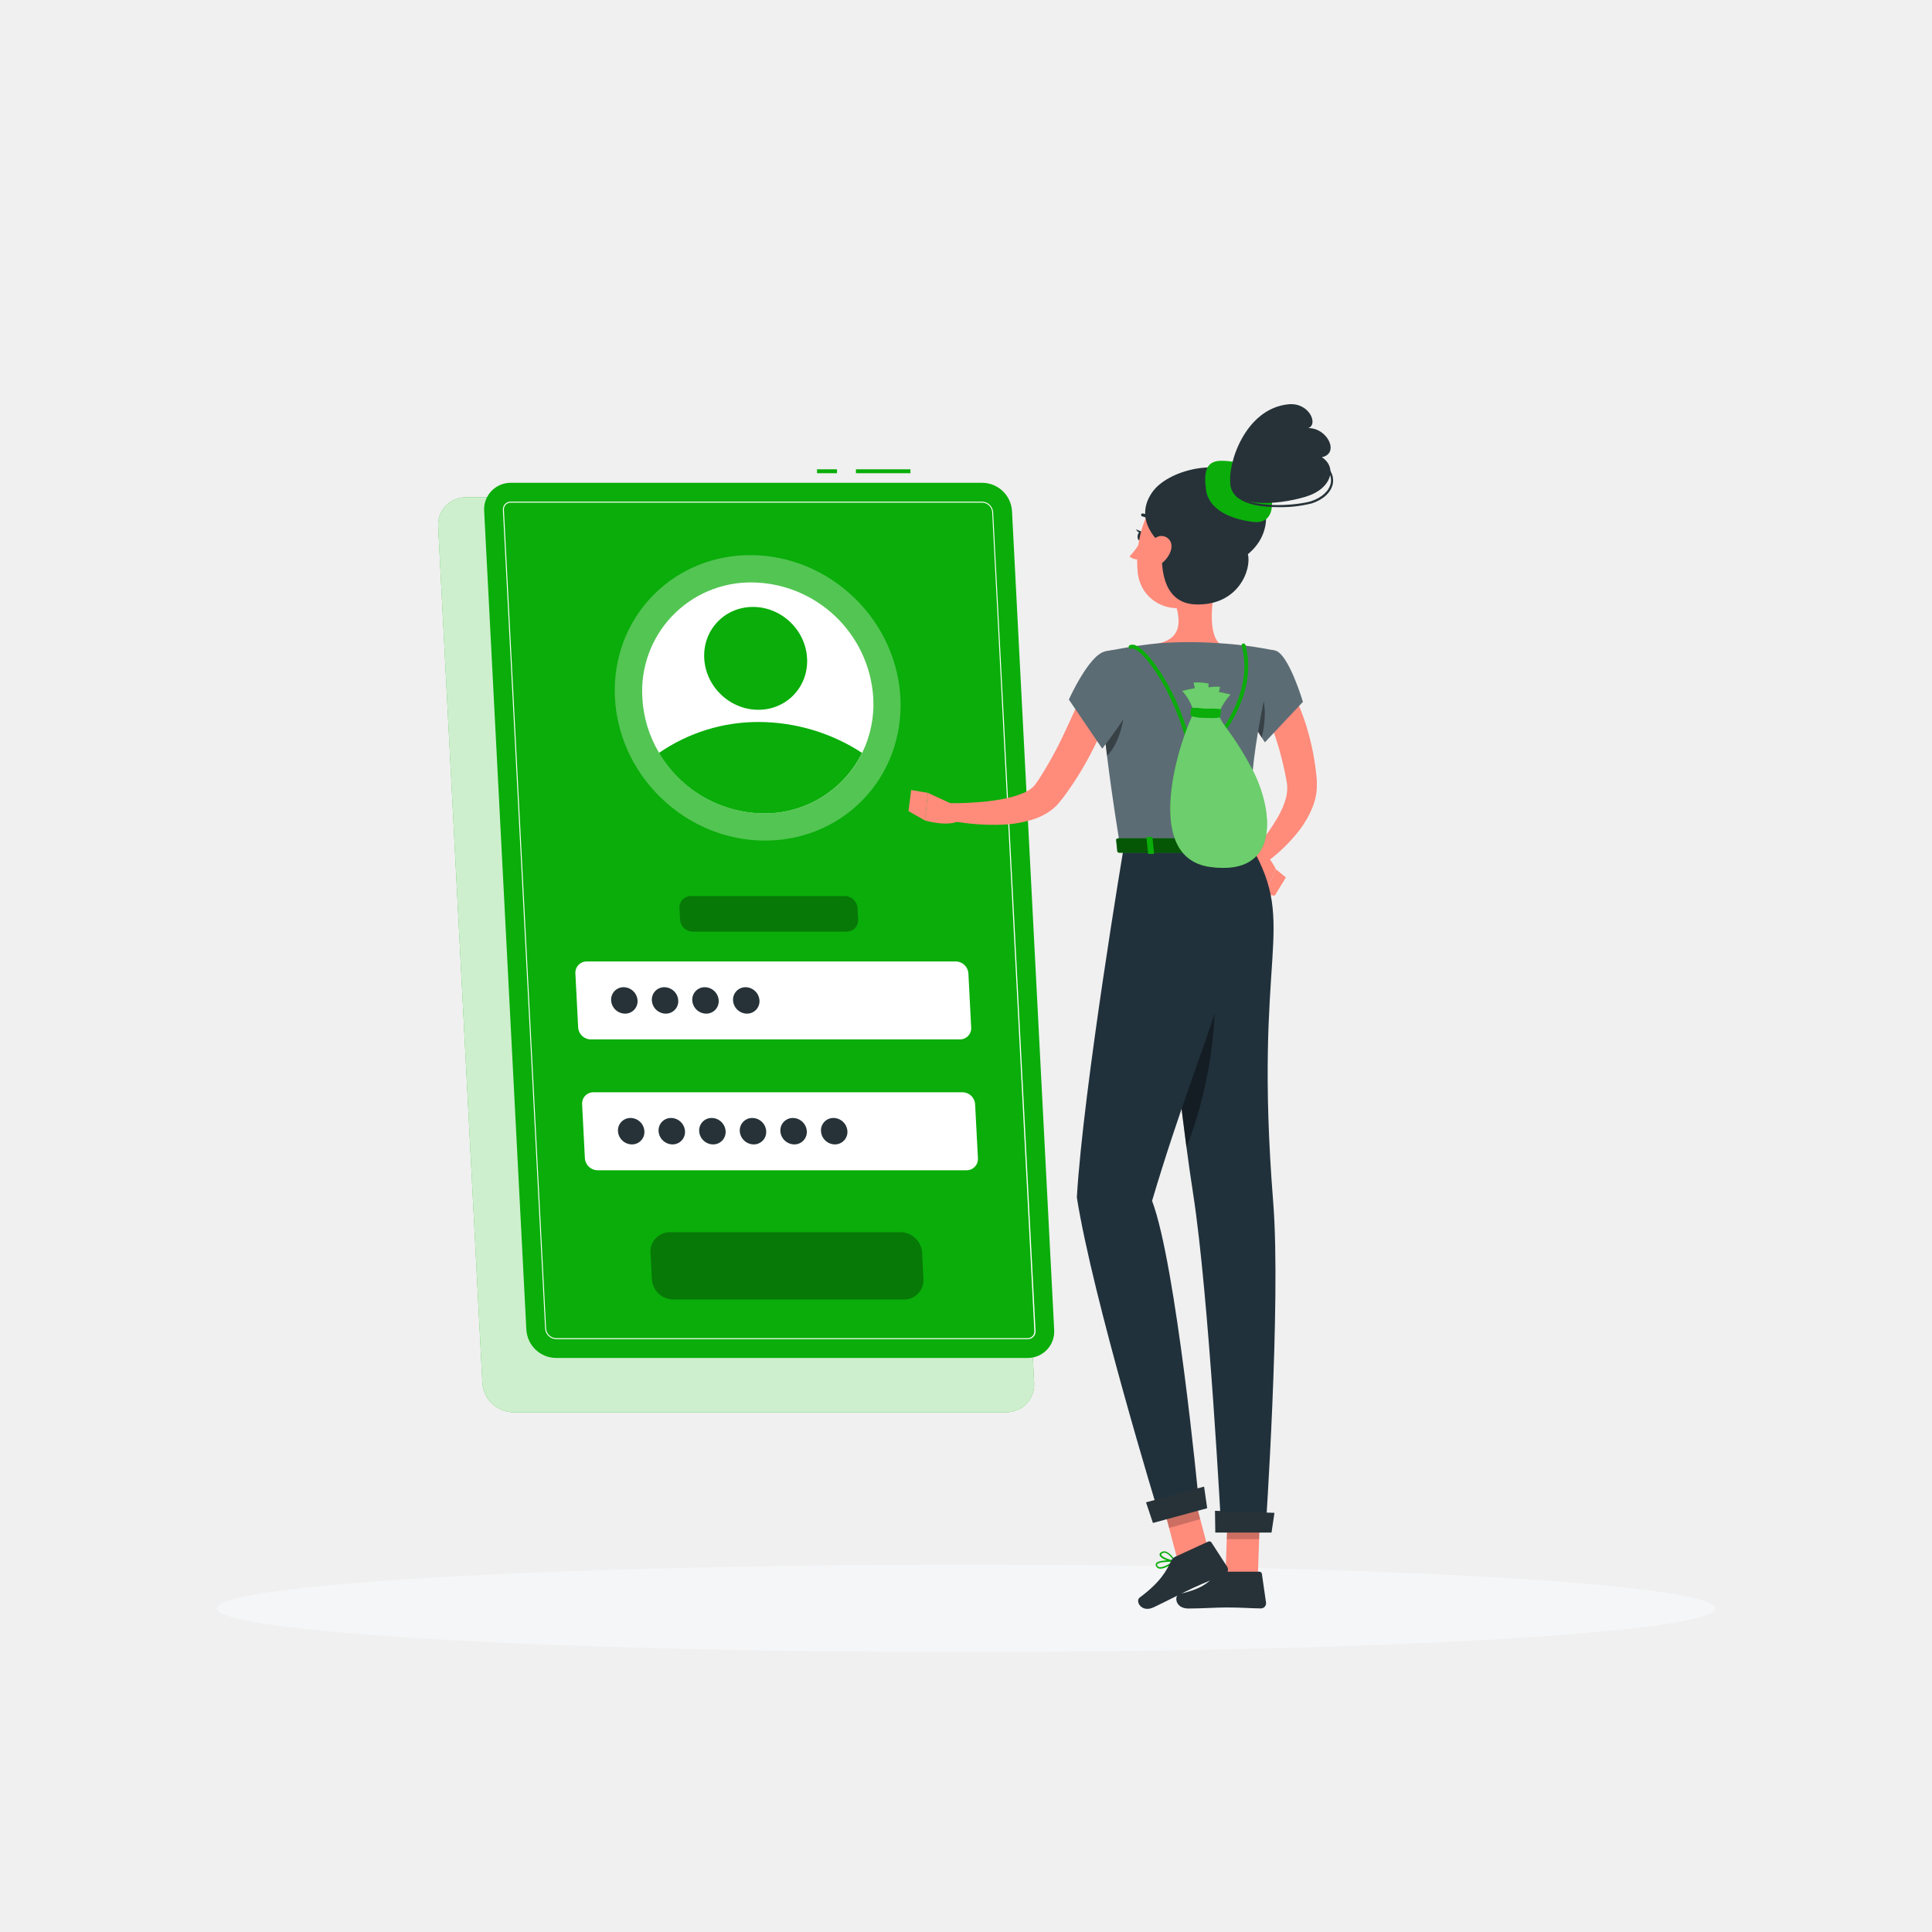
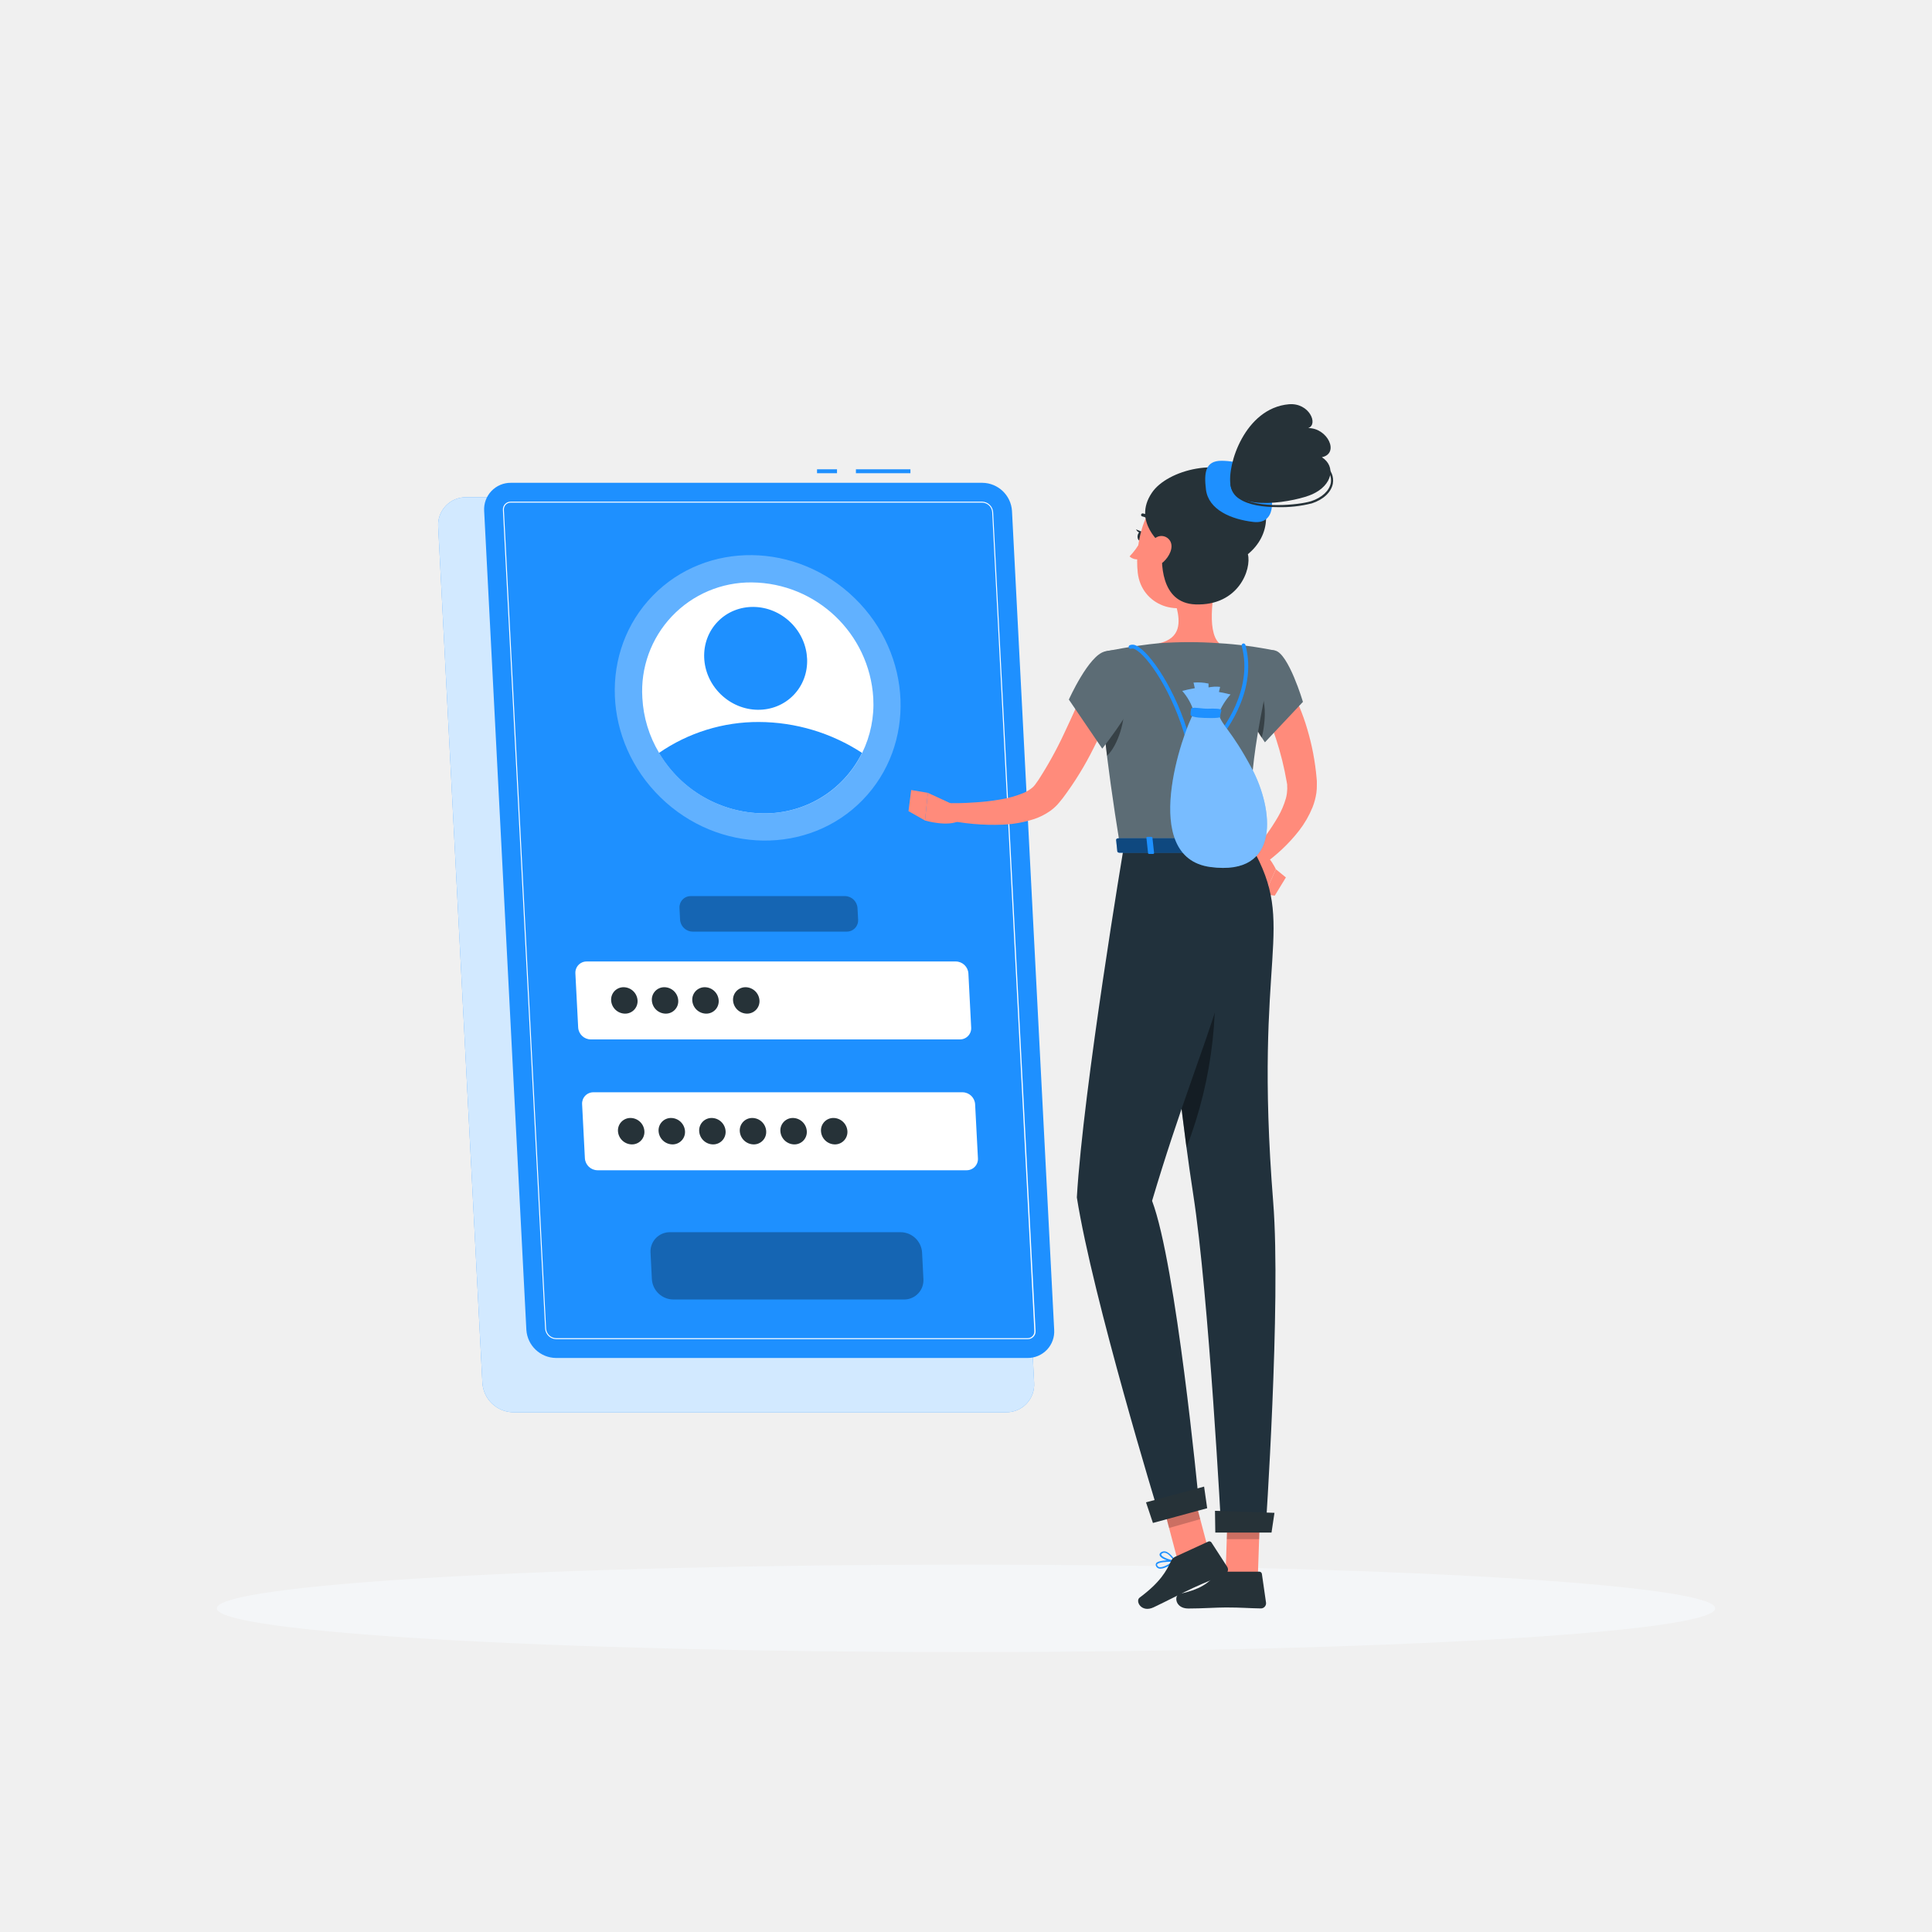
<svg xmlns="http://www.w3.org/2000/svg" width="394" height="394" fill="none">
  <path d="M197 336.917c84.381 0 152.785-3.993 152.785-8.92 0-4.926-68.404-8.92-152.785-8.92s-152.785 3.994-152.785 8.92c0 4.927 68.404 8.92 152.785 8.92z" fill="#F4F6F8" />
-   <path d="M205.203 288.014H104.678a6.406 6.406 0 01-6.304-6.02l-9.015-174.582a5.645 5.645 0 011.54-4.252 5.657 5.657 0 014.165-1.76H195.59a6.398 6.398 0 016.304 6.012l8.999 174.582a5.647 5.647 0 01-1.535 4.248 5.65 5.65 0 01-4.155 1.772z" fill="#0AAD0A" />
+   <path d="M205.203 288.014H104.678a6.406 6.406 0 01-6.304-6.02l-9.015-174.582a5.645 5.645 0 011.54-4.252 5.657 5.657 0 014.165-1.76H195.59a6.398 6.398 0 016.304 6.012l8.999 174.582a5.647 5.647 0 01-1.535 4.248 5.65 5.65 0 01-4.155 1.772z" fill="#1e90ff" />
  <path opacity=".8" d="M205.203 288.014H104.678a6.406 6.406 0 01-6.304-6.02l-9.015-174.582a5.645 5.645 0 011.54-4.252 5.657 5.657 0 014.165-1.76H195.59a6.398 6.398 0 016.304 6.012l8.999 174.582a5.647 5.647 0 01-1.535 4.248 5.65 5.65 0 01-4.155 1.772z" fill="#fff" />
-   <path d="M185.669 95.71h-11.118v.789h11.118v-.788zm-14.974 0h-4.074v.789h4.074v-.788zm38.836 181.225h-96.136a6.12 6.12 0 01-6.052-5.745l-8.605-166.977a5.404 5.404 0 015.461-5.752h96.136a6.12 6.12 0 016.044 5.752l8.604 166.977a5.404 5.404 0 01-1.471 4.064 5.398 5.398 0 01-3.981 1.681z" fill="#0AAD0A" />
+   <path d="M185.669 95.71h-11.118v.789h11.118v-.788zm-14.974 0h-4.074v.789h4.074v-.788zm38.836 181.225h-96.136a6.12 6.12 0 01-6.052-5.745l-8.605-166.977a5.404 5.404 0 015.461-5.752h96.136a6.12 6.12 0 016.044 5.752l8.604 166.977a5.404 5.404 0 01-1.471 4.064 5.398 5.398 0 01-3.981 1.681z" fill="#1e90ff" />
  <path d="M209.528 273.097h-96.136a2.3 2.3 0 01-2.215-2.112l-8.612-166.969a1.57 1.57 0 011.623-1.71h96.136a2.302 2.302 0 012.206 2.112l8.653 166.969a1.573 1.573 0 01-1.616 1.71h-.039zm-105.34-170.594a1.405 1.405 0 00-1.056.426 1.446 1.446 0 00-.37 1.079l8.605 166.969a2.102 2.102 0 002.017 1.923h96.136a1.373 1.373 0 001.048-.425 1.392 1.392 0 00.37-1.08l-8.597-166.969a2.092 2.092 0 00-2.009-1.923h-96.144z" fill="#fff" />
  <path opacity=".3" d="M175.904 163.16c10.935-11.221 10.223-29.649-1.59-41.16-11.813-11.512-30.253-11.747-41.187-.527-10.935 11.221-10.223 29.649 1.59 41.16 11.813 11.512 30.253 11.747 41.187.527z" fill="#fff" />
  <path d="M178.089 142.321a22.622 22.622 0 01-2.261 11.221 22.119 22.119 0 01-20.071 12.332 25.017 25.017 0 01-21.339-12.332 24.256 24.256 0 01-3.42-11.221 22.129 22.129 0 016.03-16.645 22.142 22.142 0 0116.302-6.901 25.066 25.066 0 0124.759 23.546z" fill="#fff" />
-   <path d="M175.804 153.542a22.124 22.124 0 01-20.07 12.332 25.024 25.024 0 01-21.339-12.332 35.579 35.579 0 0120.377-6.304 38.719 38.719 0 0121.032 6.304zm-13.991-11.769c3.939-4.042 3.681-10.683-.576-14.832-4.258-4.149-10.903-4.235-14.842-.193-3.94 4.043-3.682 10.683.576 14.832 4.257 4.149 10.902 4.236 14.842.193z" fill="#0AAD0A" />
+   <path d="M175.804 153.542a22.124 22.124 0 01-20.07 12.332 25.024 25.024 0 01-21.339-12.332 35.579 35.579 0 0120.377-6.304 38.719 38.719 0 0121.032 6.304zm-13.991-11.769c3.939-4.042 3.681-10.683-.576-14.832-4.258-4.149-10.903-4.235-14.842-.193-3.94 4.043-3.682 10.683.576 14.832 4.257 4.149 10.902 4.236 14.842.193z" fill="#1e90ff" />
  <path d="M195.746 211.972h-75.277a2.593 2.593 0 01-2.561-2.435l-.568-11.032a2.29 2.29 0 011.393-2.248c.29-.122.602-.183.916-.179h75.278a2.596 2.596 0 012.561 2.427l.567 11.032a2.277 2.277 0 01-.622 1.722 2.282 2.282 0 01-1.687.713z" fill="#fff" />
  <path opacity=".3" d="M172.7 189.987h-31.442a2.592 2.592 0 01-2.568-2.443l-.119-2.364a2.297 2.297 0 01.622-1.722 2.291 2.291 0 011.687-.713h31.433a2.593 2.593 0 012.561 2.435l.127 2.364a2.306 2.306 0 01-1.387 2.255 2.3 2.3 0 01-.914.188zm11.694 75.025h-47.099a4.424 4.424 0 01-4.358-4.145l-.275-5.437a3.93 3.93 0 011.079-2.919 3.947 3.947 0 012.861-1.226h47.083a4.42 4.42 0 014.357 4.145l.276 5.437a3.936 3.936 0 01-3.924 4.145z" fill="#000" />
  <path d="M197.125 238.654H121.84a2.601 2.601 0 01-2.561-2.435l-.568-11.032a2.294 2.294 0 012.309-2.435h75.278a2.595 2.595 0 012.561 2.435l.575 11.032a2.3 2.3 0 01-2.309 2.435z" fill="#fff" />
  <path d="M130.02 204.021a2.52 2.52 0 01-.148 1.025 2.525 2.525 0 01-1.396 1.47 2.538 2.538 0 01-1.017.2 2.87 2.87 0 01-2.829-2.695 2.545 2.545 0 01.688-1.905 2.534 2.534 0 011.866-.79 2.878 2.878 0 012.836 2.695zm8.297 0a2.518 2.518 0 01-.688 1.905 2.525 2.525 0 01-1.865.79 2.862 2.862 0 01-2.829-2.695 2.528 2.528 0 012.553-2.695 2.865 2.865 0 011.947.789c.525.501.84 1.182.882 1.906zm8.25 0a2.535 2.535 0 01-.688 1.905 2.534 2.534 0 01-1.865.79 2.874 2.874 0 01-2.837-2.695 2.54 2.54 0 012.561-2.695 2.871 2.871 0 012.829 2.695zm8.316 0a2.524 2.524 0 01-.69 1.903 2.543 2.543 0 01-1.863.792 2.877 2.877 0 01-2.837-2.695 2.542 2.542 0 012.553-2.695 2.878 2.878 0 012.837 2.695zm-23.469 26.666a2.527 2.527 0 01-2.553 2.695 2.878 2.878 0 01-2.837-2.695 2.542 2.542 0 012.561-2.695 2.863 2.863 0 012.829 2.695zm8.282 0a2.524 2.524 0 01-.69 1.903 2.543 2.543 0 01-1.863.792 2.876 2.876 0 01-2.837-2.695 2.528 2.528 0 012.553-2.695 2.878 2.878 0 012.837 2.695zm8.281 0a2.52 2.52 0 01-.148 1.025 2.525 2.525 0 01-1.396 1.47 2.538 2.538 0 01-1.017.2 2.862 2.862 0 01-2.829-2.695 2.545 2.545 0 01.688-1.905 2.534 2.534 0 011.866-.79 2.878 2.878 0 012.836 2.695zm8.277 0a2.52 2.52 0 01-1.538 2.495 2.525 2.525 0 01-1.015.2 2.876 2.876 0 01-2.837-2.695 2.554 2.554 0 01.693-1.906 2.55 2.55 0 011.868-.789 2.865 2.865 0 011.947.789c.525.501.84 1.182.882 1.906zm8.281 0a2.527 2.527 0 01-2.553 2.695 2.878 2.878 0 01-2.836-2.695 2.524 2.524 0 01.69-1.903 2.535 2.535 0 011.863-.792 2.878 2.878 0 012.836 2.695zm8.282 0a2.54 2.54 0 01-2.561 2.695 2.869 2.869 0 01-2.829-2.695 2.528 2.528 0 012.553-2.695 2.879 2.879 0 012.837 2.695z" fill="#263238" />
  <path d="M262.404 139.177c.197.299.299.457.425.669l.355.584c.228.394.433.787.63 1.174.394.788.788 1.576 1.103 2.364a43.34 43.34 0 011.702 4.799 50.234 50.234 0 011.876 9.881l.055.623c.007.126.007.252 0 .378v.417c.013.548-.019 1.097-.095 1.64a13.479 13.479 0 01-.788 2.939 20.351 20.351 0 01-2.726 4.728 33.828 33.828 0 01-7.336 6.942l-2.175-2.545a45.2 45.2 0 005.232-7.242 16.549 16.549 0 001.576-3.719 7.52 7.52 0 00.26-1.687 3.73 3.73 0 000-.732v-.166a1.02 1.02 0 000-.221l-.094-.551a62.519 62.519 0 00-2.144-8.668c-.457-1.411-1.016-2.774-1.576-4.106a30.112 30.112 0 00-.906-1.954l-.489-.93-.244-.433-.205-.347 5.564-3.837z" fill="#FF8B7B" />
  <path d="M255.074 176.331l2.853 6.028 2.261-5.098s-2.009-4.413-4.728-4.003l-.386 3.073z" fill="#FF8B7B" />
  <path d="M259.967 182.658l2.269-3.719-2.049-1.678-2.261 5.098 2.041.299z" fill="#FF8B7B" />
-   <path d="M247.138 321.677a8.074 8.074 0 001.75-.236.177.177 0 00.076-.047.183.183 0 00.042-.079.158.158 0 00-.071-.158c-.228-.149-2.23-1.442-3.002-1.095a.537.537 0 00-.307.441.891.891 0 00.26.788c.357.276.802.413 1.252.386zm1.301-.465c-1.143.237-2.01.197-2.364-.11a.606.606 0 01-.166-.559c0-.134.079-.174.134-.197.426-.189 1.584.37 2.396.866z" fill="#0AAD0A" />
-   <path d="M248.848 321.441h.079a.184.184 0 00.057-.061.179.179 0 00.022-.081c0-.079 0-1.978-.725-2.616a.819.819 0 00-.662-.205.545.545 0 00-.528.433c-.15.749 1.048 2.167 1.678 2.53h.079zm-1.127-2.671a.476.476 0 01.347.134c.416.612.631 1.339.615 2.08-.631-.504-1.379-1.576-1.285-2.025 0-.071.055-.166.252-.189h.071zm-8.019-.308a.164.164 0 00.034-.08.158.158 0 00-.01-.086.167.167 0 00-.054-.069.166.166 0 00-.081-.033c-.323 0-3.152-.134-3.798.56v.047a.494.494 0 00-.071.489.875.875 0 00.575.575c.915.284 2.53-.749 3.412-1.387l-.007-.016zm-3.672.497c.354-.379 1.914-.481 3.081-.465-1.222.835-2.238 1.229-2.75 1.071a.562.562 0 01-.379-.378.213.213 0 010-.197l.048-.031z" fill="#0AAD0A" />
-   <path d="M239.702 318.462a.176.176 0 000-.157c-.04-.063-.922-1.576-1.962-1.891a1.14 1.14 0 00-.899.11c-.378.22-.402.481-.354.646.205.733 2.214 1.379 3.081 1.371a.15.15 0 00.077-.022.149.149 0 00.057-.057zm-2.829-1.576a.682.682 0 01.15-.11.783.783 0 01.661-.087c.686.182 1.324 1.064 1.616 1.498-.938-.103-2.364-.678-2.482-1.119a.18.18 0 01.055-.19v.008z" fill="#0AAD0A" />
+   <path d="M247.138 321.677a8.074 8.074 0 001.75-.236.177.177 0 00.076-.047.183.183 0 00.042-.079.158.158 0 00-.071-.158c-.228-.149-2.23-1.442-3.002-1.095a.537.537 0 00-.307.441.891.891 0 00.26.788c.357.276.802.413 1.252.386zm1.301-.465c-1.143.237-2.01.197-2.364-.11a.606.606 0 01-.166-.559c0-.134.079-.174.134-.197.426-.189 1.584.37 2.396.866z" fill="#1e90ff" />
+   <path d="M248.848 321.441h.079a.184.184 0 00.057-.061.179.179 0 00.022-.081c0-.079 0-1.978-.725-2.616a.819.819 0 00-.662-.205.545.545 0 00-.528.433c-.15.749 1.048 2.167 1.678 2.53h.079zm-1.127-2.671a.476.476 0 01.347.134c.416.612.631 1.339.615 2.08-.631-.504-1.379-1.576-1.285-2.025 0-.071.055-.166.252-.189h.071zm-8.019-.308a.164.164 0 00.034-.08.158.158 0 00-.01-.086.167.167 0 00-.054-.069.166.166 0 00-.081-.033c-.323 0-3.152-.134-3.798.56v.047a.494.494 0 00-.071.489.875.875 0 00.575.575c.915.284 2.53-.749 3.412-1.387l-.007-.016zm-3.672.497c.354-.379 1.914-.481 3.081-.465-1.222.835-2.238 1.229-2.75 1.071a.562.562 0 01-.379-.378.213.213 0 010-.197l.048-.031z" fill="#1e90ff" />
+   <path d="M239.702 318.462a.176.176 0 000-.157c-.04-.063-.922-1.576-1.962-1.891a1.14 1.14 0 00-.899.11c-.378.22-.402.481-.354.646.205.733 2.214 1.379 3.081 1.371a.15.15 0 00.077-.022.149.149 0 00.057-.057zm-2.829-1.576a.682.682 0 01.15-.11.783.783 0 01.661-.087c.686.182 1.324 1.064 1.616 1.498-.938-.103-2.364-.678-2.482-1.119a.18.18 0 01.055-.19v.008z" fill="#1e90ff" />
  <path d="M248.375 116.096c-.788 3.94-2.49 12.458.244 15.074 0 0-1.072 3.94-8.345 3.94-8.006 0-3.822-3.94-3.822-3.94 4.366-1.04 4.255-4.286 3.491-7.328l8.432-7.746z" fill="#FF8B7B" />
  <path d="M235.045 106.861a.43.43 0 00.134 0 .32.32 0 00.16-.183.323.323 0 00-.018-.243 3.1 3.1 0 00-2.269-1.733.321.321 0 00-.347.275.313.313 0 00.067.23.312.312 0 00.209.117 2.47 2.47 0 011.781 1.395.313.313 0 00.283.142z" fill="#263238" />
  <path d="M232.656 110.32a14.365 14.365 0 01-2.301 3.152 2.297 2.297 0 001.837.583l.464-3.735z" fill="#FF8B7B" />
  <path d="M233.248 109.43c-.064.528-.402.922-.741.882-.339-.039-.575-.504-.512-1.032.063-.528.401-.922.788-.883.386.04.52.505.465 1.033z" fill="#263238" />
  <path d="M232.885 108.445l-1.213-.489s.512 1.04 1.213.489z" fill="#263238" />
  <path d="M246.659 316.965l-6.43 1.497-3.909-14.783 6.43-1.497 3.909 14.783zm9.866 4.318h-6.595l.512-15.279h6.603l-.52 15.279z" fill="#FF8B7B" />
  <path d="M249.4 320.519h7.415a.528.528 0 01.528.457l.843 5.863a1.058 1.058 0 01-.622 1.084c-.137.06-.284.091-.434.09-2.584-.039-3.829-.197-7.092-.197-2.009 0-4.94.213-7.706.213s-2.924-2.743-1.765-2.987c5.169-1.119 5.988-2.648 7.73-4.113a1.71 1.71 0 011.103-.41z" fill="#263238" />
  <path d="M239.661 317.477l6.738-3.097a.52.52 0 01.662.19l3.222 4.98a1.051 1.051 0 01.098.857 1.053 1.053 0 01-.217.384 1.053 1.053 0 01-.353.264c-2.364 1.04-3.562 1.426-6.525 2.789-1.82.836-5.516 2.758-8.022 3.94-2.506 1.182-3.798-1.268-2.852-1.978 4.231-3.152 5.445-5.413 6.414-7.47.164-.379.461-.684.835-.859z" fill="#263238" />
  <path opacity=".2" d="M236.32 303.679l2.096 7.928 6.352-1.805-2.01-7.62-6.438 1.497zm20.723 2.325h-6.603l-.26 7.88h6.603l.26-7.88z" fill="#000" />
  <path d="M260.04 132.668c2.742.606 5.673 10.464 5.673 10.464l-7.753 8.251s-6.438-9.267-5.122-12.671c1.331-3.554 3.932-6.753 7.202-6.044z" fill="#5C6C75" />
  <path opacity=".4" d="M255.659 138.948c-1.387-1.269-2.325-.89-2.963.118-.63 2.932 3.105 9.07 4.61 11.395.693-2.774 1.489-8.621-1.647-11.513z" fill="#000" />
  <path d="M225.296 132.865s-3.152 1.103 3.152 39.833h26.792c-.449-10.906-.465-17.635 4.728-40.03a79.071 79.071 0 00-11.387-1.498 84.895 84.895 0 00-12.167 0c-5.192.481-11.118 1.695-11.118 1.695z" fill="#5C6C75" />
  <path opacity=".4" d="M225.051 147.726c.173 1.884.402 4.003.701 6.399 2.199-1.978 3.995-7.604 3.333-10.882a19.357 19.357 0 00-4.034 4.483z" fill="#000" />
  <path d="M227.92 141.84a116.716 116.716 0 01-4.878 10.677 65.516 65.516 0 01-6.304 10.244l-.504.623-.252.307c-.087.103-.158.197-.292.339a9.813 9.813 0 01-1.576 1.387 12.806 12.806 0 01-3.294 1.639 24.045 24.045 0 01-6.304 1.119 46.787 46.787 0 01-11.946-1.064l.434-3.309c1.812 0 3.711 0 5.516-.15a44.386 44.386 0 005.405-.599 21.293 21.293 0 004.839-1.355 7.25 7.25 0 001.741-1.056c.202-.169.384-.359.544-.568l.158-.212.181-.26.37-.521a78.139 78.139 0 005.272-9.542 277.682 277.682 0 004.594-10.244l6.296 2.545z" fill="#FF8B7B" />
  <path d="M225.297 132.865c-3.286.788-7.32 9.802-7.32 9.802l6.808 10.008s9.07-11.418 7.99-14.901c-1.103-3.633-3.467-5.886-7.478-4.909z" fill="#5C6C75" />
  <path d="M194.893 164.306l-5.681-2.624-.567 5.65s4.728 1.395 7.092 0l-.844-3.026z" fill="#FF8B7B" />
  <path d="M185.817 161.115l-.544 4.302 3.373 1.915.567-5.65-3.396-.567zm65.411-51.299c-1.206 6.438-1.576 9.196-5.264 12.119-5.516 4.397-13.199 1.513-13.94-5.153-.678-6.005 1.403-15.524 8.077-17.336a8.928 8.928 0 0111.127 10.37z" fill="#FF8B7B" />
  <path d="M237.083 111.171c-.37 3.286-.512 11.82 6.706 12.088 8.833.323 11.481-7.226 10.693-10.244 4.602-3.743 5.264-10.181.095-15.106-5.17-4.925-16.548-2.175-19.7 2.624-3.996 5.949 2.206 10.638 2.206 10.638z" fill="#263238" />
-   <path d="M245.933 99.824c-.425-3.467-.094-5.855 3.152-5.855 3.247 0 7.675 1.174 9.299 4.492 1.623 3.317 1.757 8.51-2.774 7.982-4.531-.528-9.165-2.474-9.677-6.62z" fill="#0AAD0A" />
+   <path d="M245.933 99.824c-.425-3.467-.094-5.855 3.152-5.855 3.247 0 7.675 1.174 9.299 4.492 1.623 3.317 1.757 8.51-2.774 7.982-4.531-.528-9.165-2.474-9.677-6.62z" fill="#1e90ff" />
  <path d="M250.963 98.989c-.788-4.13 2.907-15.76 11.883-16.548 4.16-.355 6.083 4.12 3.94 4.861 3.94-.047 6.461 5.162 2.789 5.942 2.9 1.86 2.183 5.674-1.954 7.549-3.081 1.418-15.594 3.916-16.658-1.804z" fill="#263238" />
  <path d="M260.551 103.425c-2.891 0-5.91-.425-7.785-1.678a3.865 3.865 0 01-1.852-2.995.205.205 0 01.259-.206.192.192 0 01.117.099c.011.024.017.05.018.076a3.518 3.518 0 001.679 2.703c3.569 2.364 11.82 1.576 14.389.788 2.222-.725 3.727-2.136 4.026-3.76a3.259 3.259 0 00-1.316-3.151.182.182 0 01-.059-.138.183.183 0 01.059-.138.199.199 0 01.276 0 3.67 3.67 0 011.458 3.57c-.323 1.773-1.923 3.286-4.287 4.058-2.281.575-4.63.835-6.982.772z" fill="#263238" />
  <path d="M235.076 110.32a4.846 4.846 0 00-.843 3.554c.26 1.655 1.867 1.765 3.034.709 1.166-1.056 2.182-2.963 1.323-4.334a2.062 2.062 0 00-2.778-.663c-.304.178-.557.43-.736.734z" fill="#FF8B7B" />
  <path d="M235.523 172.698s3.83 45.302 7.809 70.833c3.208 20.622 5.745 68.824 5.745 68.824h8.999s3.199-46.76 1.576-67.153c-4.121-51.614 5.075-55.822-4.389-72.496l-19.74-.008z" fill="#21313C" />
  <path opacity=".4" d="M246.854 189.821a43.975 43.975 0 00-8.502 12.829c1.048 10.181 2.293 21.481 3.616 31.378a86.972 86.972 0 004.886-44.207z" fill="#000" />
  <path d="M229.227 172.414s-8.313 49.479-9.622 71.779c3.263 20.622 16.611 64.214 16.611 64.214l8.188-2.97s-4.531-47.532-9.456-60.542c11.087-37.328 19.235-46.768 16.863-72.197-5.681 0-22.584-.284-22.584-.284z" fill="#21313C" />
  <path d="M235.121 310.582l11.064-3.002-.63-4.413-11.844 3.207 1.41 4.208zm12.719 1.955h11.466l.599-4.019-12.128-.41.063 4.429z" fill="#263238" />
-   <path d="M255.658 171.122l1.206 2.403c.094.19-.126.379-.434.379h-28.115c-.237 0-.442-.118-.457-.276l-.245-2.364c0-.166.197-.307.457-.307h27.147a.497.497 0 01.441.165z" fill="#0AAD0A" />
+   <path d="M255.658 171.122l1.206 2.403c.094.19-.126.379-.434.379h-28.115c-.237 0-.442-.118-.457-.276l-.245-2.364c0-.166.197-.307.457-.307h27.147a.497.497 0 01.441.165z" fill="#1e90ff" />
  <path opacity=".5" d="M255.658 171.122l1.206 2.403c.094.19-.126.379-.434.379h-28.115c-.237 0-.442-.118-.457-.276l-.245-2.364c0-.166.197-.307.457-.307h27.147a.497.497 0 01.441.165z" fill="#000" />
-   <path d="M252.01 174.148h.725c.149 0 .26-.079.252-.165l-.347-3.152c0-.095-.134-.166-.276-.166h-.733c-.141 0-.252.071-.244.166l.339 3.152c.016.102.142.165.284.165zm-9.756-22.947a.407.407 0 01-.386-.291c-2.569-9.503-7.88-17.336-10.456-18.518a.896.896 0 00-.67-.11.396.396 0 01-.548-.5.397.397 0 01.225-.218 1.576 1.576 0 011.324.111c2.726 1.292 8.116 9.015 10.811 18.731 1.93 0 4.909-.26 5.634-.324.898-1.071 7.502-9.329 5.035-18.368a.373.373 0 01.037-.298.375.375 0 01.239-.182.393.393 0 01.481.275c2.75 10.055-5.225 19.125-5.311 19.212a.364.364 0 01-.252.134c-.04 0-3.972.346-6.163.346z" fill="#0AAD0A" />
-   <path d="M255.312 156.765c-4.294-8.046-6.051-8.613-6.816-11.198a13.407 13.407 0 012.443-3.94c-.52-.149-1.639-.37-2.364-.504.079-.355.166-.701.244-1.04a7.537 7.537 0 00-2.364.11v-.788a10.24 10.24 0 00-3.049-.197c.089.373.176.751.26 1.135-.788.15-1.986.394-2.561.559a11.34 11.34 0 012.403 4.389c-2.316 3.98-11.315 29.558 3.326 31.52 14.641 1.963 12.765-11.993 8.478-20.046z" fill="#0AAD0A" />
+   <path d="M252.01 174.148h.725c.149 0 .26-.079.252-.165l-.347-3.152c0-.095-.134-.166-.276-.166h-.733c-.141 0-.252.071-.244.166l.339 3.152c.016.102.142.165.284.165zm-9.756-22.947a.407.407 0 01-.386-.291c-2.569-9.503-7.88-17.336-10.456-18.518a.896.896 0 00-.67-.11.396.396 0 01-.548-.5.397.397 0 01.225-.218 1.576 1.576 0 011.324.111c2.726 1.292 8.116 9.015 10.811 18.731 1.93 0 4.909-.26 5.634-.324.898-1.071 7.502-9.329 5.035-18.368a.373.373 0 01.037-.298.375.375 0 01.239-.182.393.393 0 01.481.275c2.75 10.055-5.225 19.125-5.311 19.212a.364.364 0 01-.252.134c-.04 0-3.972.346-6.163.346z" fill="#1e90ff" />
+   <path d="M255.312 156.765c-4.294-8.046-6.051-8.613-6.816-11.198a13.407 13.407 0 012.443-3.94c-.52-.149-1.639-.37-2.364-.504.079-.355.166-.701.244-1.04a7.537 7.537 0 00-2.364.11v-.788a10.24 10.24 0 00-3.049-.197c.089.373.176.751.26 1.135-.788.15-1.986.394-2.561.559a11.34 11.34 0 012.403 4.389c-2.316 3.98-11.315 29.558 3.326 31.52 14.641 1.963 12.765-11.993 8.478-20.046z" fill="#1e90ff" />
  <path opacity=".4" d="M255.312 156.765c-4.294-8.046-6.051-8.613-6.816-11.198a13.407 13.407 0 012.443-3.94c-.52-.149-1.639-.37-2.364-.504.079-.355.166-.701.244-1.04a7.537 7.537 0 00-2.364.11v-.788a10.24 10.24 0 00-3.049-.197c.089.373.176.751.26 1.135-.788.15-1.986.394-2.561.559a11.34 11.34 0 012.403 4.389c-2.316 3.98-11.315 29.558 3.326 31.52 14.641 1.963 12.765-11.993 8.478-20.046z" fill="#fff" />
-   <path d="M242.91 144.527a4.951 4.951 0 00-.119 1.237c0 .292.788.489 1.663.576.875.086 4.547.228 4.429-.182-.119-.41.181-.969.197-1.316.015-.346-1.458-.362-2.695-.315-1.238.047-3.231-.441-3.475 0zm-8.522 29.621h.725c.142 0 .252-.079.245-.165l-.339-3.152c0-.095-.134-.166-.284-.166h-.701c-.142 0-.252.071-.245.166l.339 3.152c-.015.102.111.165.26.165z" fill="#0AAD0A" />
+   <path d="M242.91 144.527a4.951 4.951 0 00-.119 1.237c0 .292.788.489 1.663.576.875.086 4.547.228 4.429-.182-.119-.41.181-.969.197-1.316.015-.346-1.458-.362-2.695-.315-1.238.047-3.231-.441-3.475 0zm-8.522 29.621h.725c.142 0 .252-.079.245-.165l-.339-3.152c0-.095-.134-.166-.284-.166h-.701c-.142 0-.252.071-.245.166l.339 3.152c-.015.102.111.165.26.165z" fill="#1e90ff" />
</svg>
